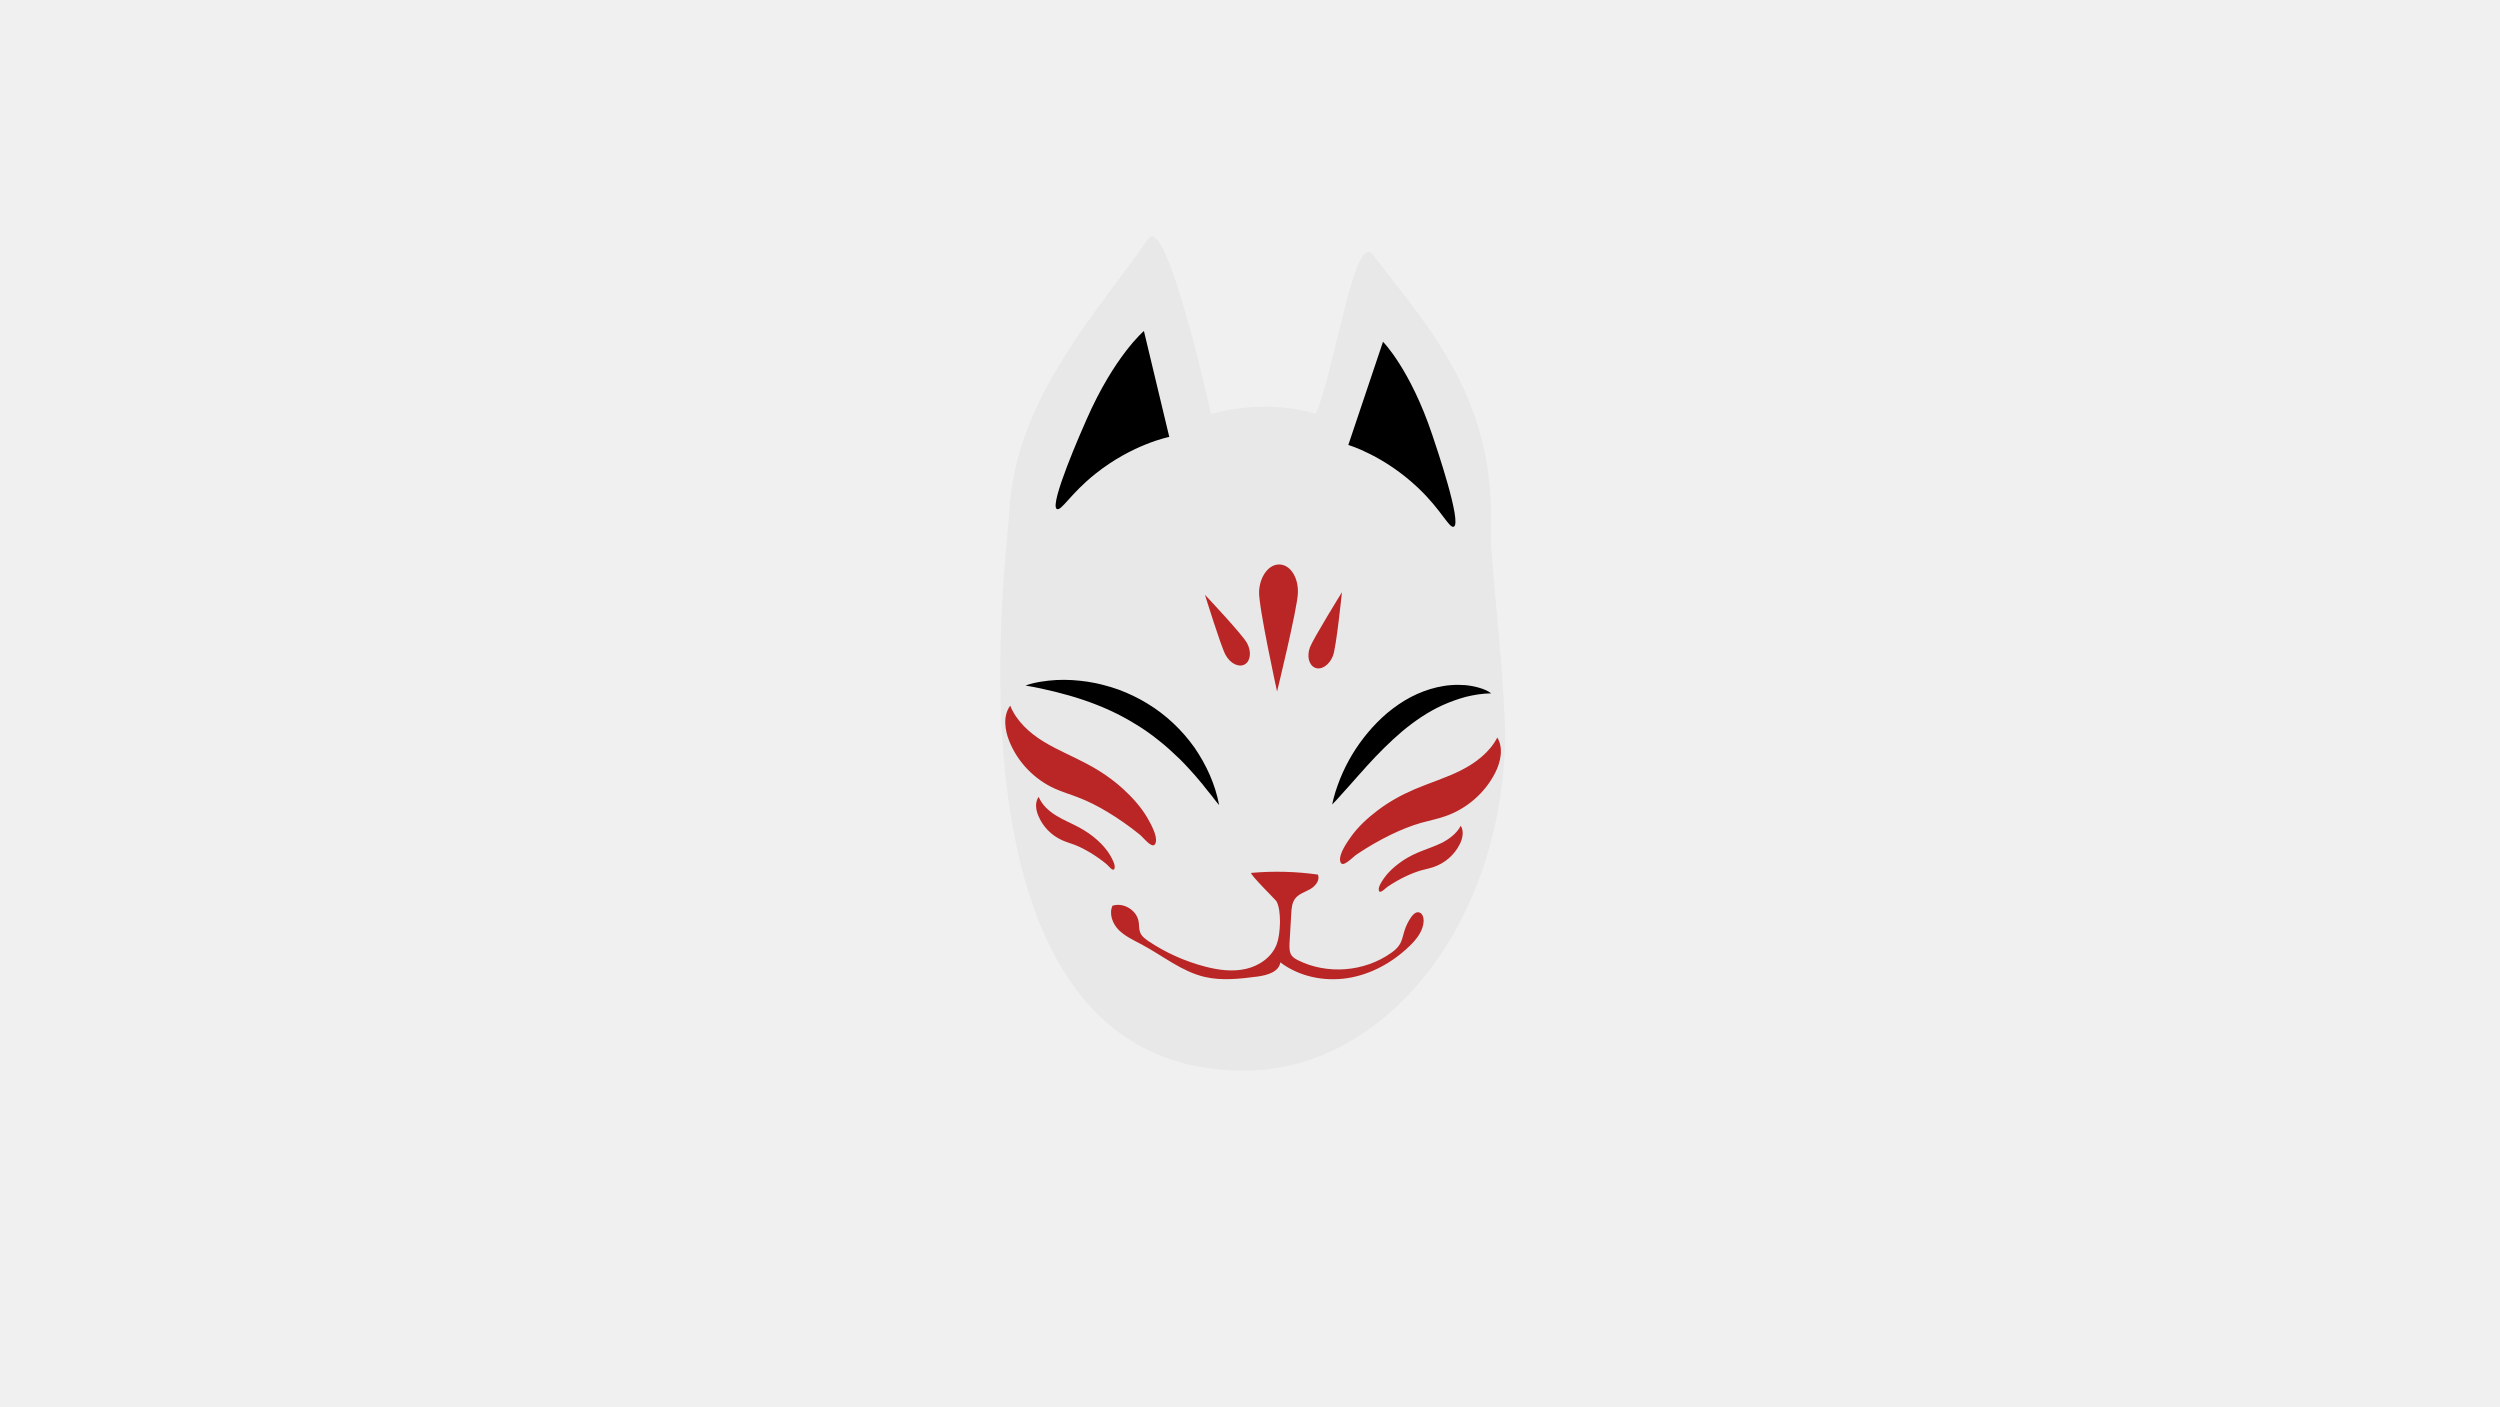
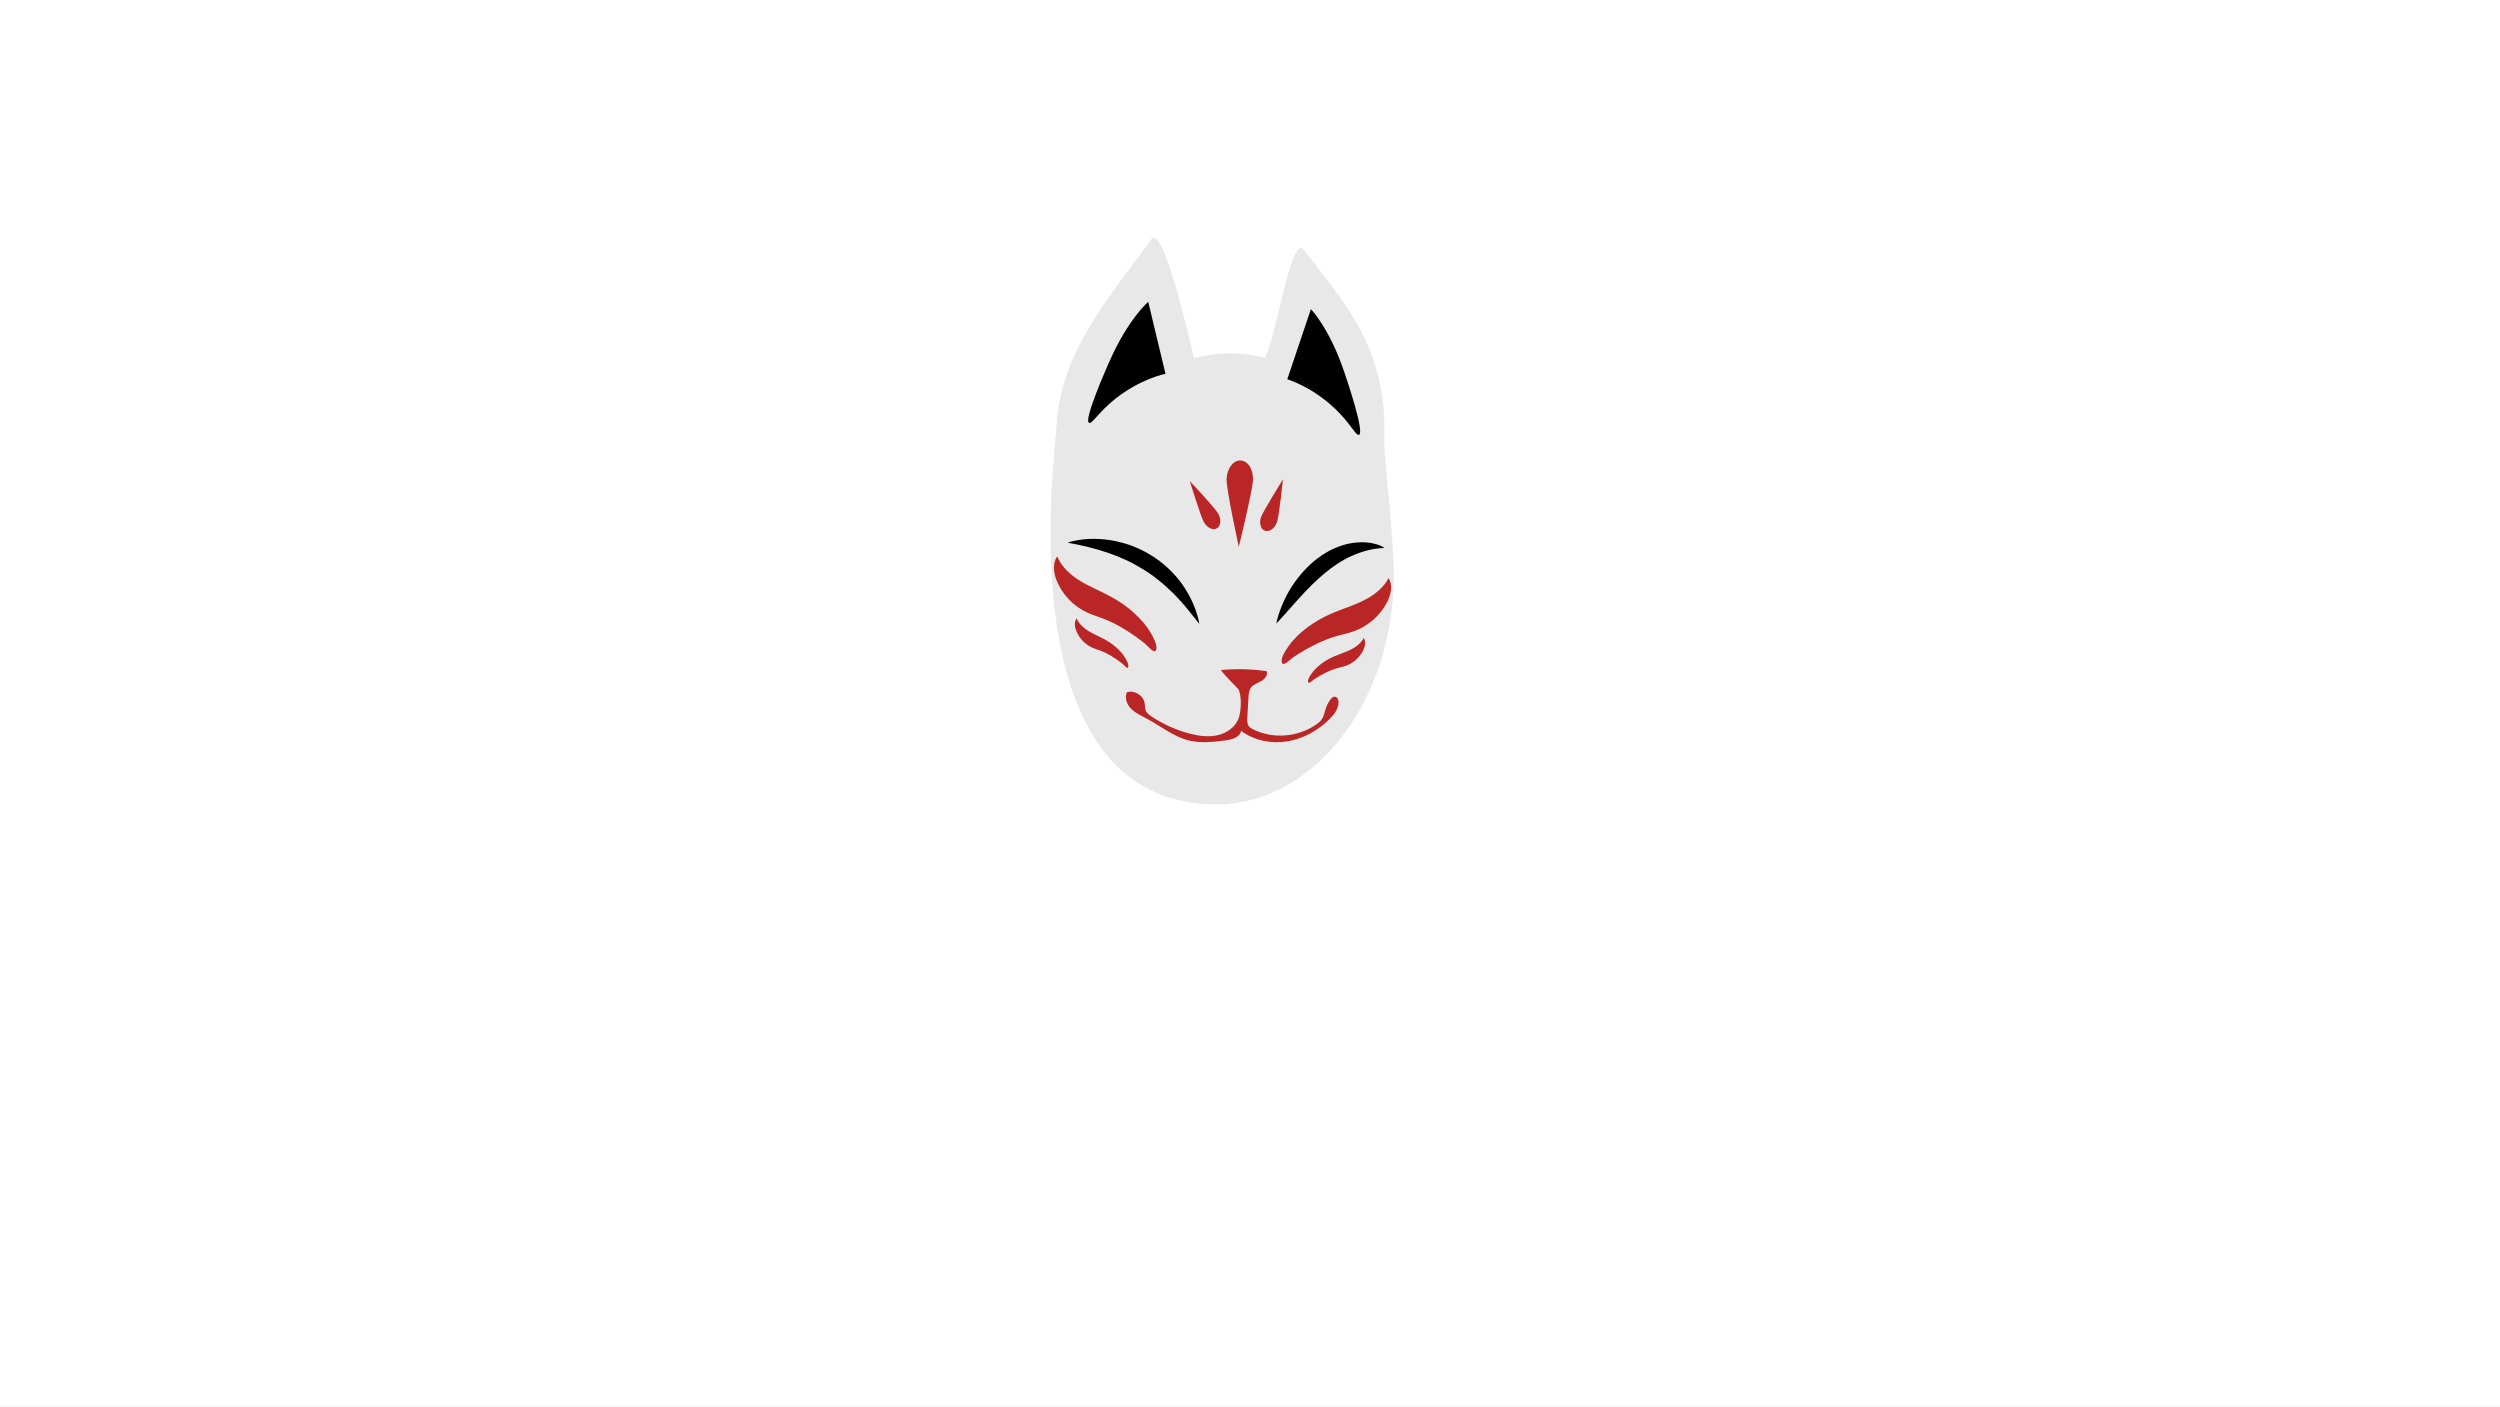
<svg xmlns="http://www.w3.org/2000/svg" width="1920" zoomAndPan="magnify" viewBox="0 0 1440 810" height="1080" preserveAspectRatio="xMidYMid meet" version="1.2">
-   <g id="6b820b8c17">
-     <path style=" stroke:none;fill-rule:nonzero;fill:#e8e8e8;fill-opacity:1;" d="M 866.777 431.906 C 862.043 537.527 794.898 616.723 716.656 616.723 C 537.414 616.887 580.328 318.129 581.387 294.969 C 584.242 230.371 633.359 178.09 661.344 137.637 C 670.887 123.77 692.344 215.363 697.566 238.445 C 709.398 235.266 721.555 233.797 733.871 234.367 C 742.113 234.773 750.109 236.082 757.859 238.281 C 768.711 214.141 780.051 132.742 790.738 146.691 C 823.863 189.754 862.125 230.777 858.699 307.363 C 858.129 320.008 868.164 400.672 866.777 431.906 Z M 866.777 431.906 " />
-     <path style=" stroke:none;fill-rule:nonzero;fill:#000000;fill-opacity:1;" d="M 625.852 241.625 C 641.926 205.004 658.895 190.652 658.895 190.652 L 673.5 251.66 C 673.5 251.66 652.449 255.738 630.91 272.945 C 616.633 284.281 611.25 294.641 608.719 293.172 C 604.234 290.645 623.16 247.66 625.852 241.625 Z M 837.406 303.367 C 842.219 301.246 827.125 256.797 825.004 250.516 C 812.277 212.59 796.613 196.848 796.613 196.848 L 776.625 256.309 C 776.625 256.309 797.184 262.262 817.09 281.266 C 830.309 293.824 834.793 304.59 837.406 303.367 Z M 661.016 405.32 C 655.715 402.055 650.082 399.363 644.371 397.246 L 639.969 395.777 C 638.5 395.367 637.031 394.961 635.562 394.555 C 634.094 394.145 632.543 393.82 631.074 393.492 C 629.605 393.168 628.055 392.922 626.586 392.676 C 620.551 391.781 614.43 391.371 608.395 391.699 C 605.375 391.863 602.355 392.188 599.418 392.676 C 596.48 393.168 593.465 393.82 590.688 394.879 C 596.562 395.859 602.273 397.082 607.824 398.469 C 613.371 399.855 618.836 401.402 624.141 403.199 C 629.441 404.992 634.582 407.031 639.559 409.316 C 644.535 411.598 649.352 414.211 654 417.062 C 658.652 419.836 663.137 423.02 667.379 426.441 C 671.703 429.789 675.703 433.539 679.781 437.453 C 680.762 438.434 681.738 439.41 682.719 440.473 C 683.699 441.449 684.594 442.512 685.574 443.57 C 686.555 444.633 687.531 445.691 688.43 446.75 L 691.203 450.016 L 692.59 451.645 L 693.895 453.359 C 694.793 454.5 695.691 455.641 696.668 456.785 C 697.16 457.355 697.566 457.926 698.055 458.496 L 699.363 460.211 C 700.258 461.352 701.156 462.574 702.219 463.715 C 700.016 451.891 694.957 440.715 688.02 430.602 C 680.844 420.488 671.621 411.762 661.016 405.32 Z M 851.848 396.102 C 849.316 395.367 846.625 394.879 843.934 394.633 C 841.238 394.473 838.547 394.391 835.855 394.633 C 833.164 394.797 830.473 395.285 827.777 395.859 C 822.477 397.082 817.336 399.039 812.523 401.566 C 807.707 404.094 803.301 407.195 799.141 410.621 C 790.984 417.555 784.211 425.789 778.828 434.68 C 777.52 436.965 776.215 439.168 775.074 441.531 C 773.93 443.898 772.871 446.18 771.891 448.629 C 770.996 451.074 770.016 453.441 769.281 455.887 C 768.547 458.332 767.812 460.863 767.324 463.391 C 769.199 461.516 770.914 459.637 772.543 457.762 C 774.258 455.887 775.973 454.012 777.602 452.137 C 778.418 451.156 779.234 450.258 780.051 449.363 C 780.867 448.465 781.684 447.484 782.5 446.59 C 784.129 444.715 785.844 443 787.395 441.125 C 793.922 433.945 800.691 427.176 807.789 421.141 C 814.969 415.188 822.559 409.969 831.043 406.133 C 835.285 404.258 839.691 402.629 844.258 401.402 C 848.91 400.262 853.723 399.445 858.945 399.363 C 856.906 397.816 854.375 396.836 851.848 396.102 Z M 851.848 396.102 " />
-     <path style=" stroke:none;fill-rule:nonzero;fill:#b92625;fill-opacity:1;" d="M 735.586 398.305 C 735.586 398.305 724.898 349.613 725.227 340.723 C 725.633 331.832 730.938 324.82 737.137 325.145 C 743.336 325.391 747.988 332.812 747.578 341.703 C 747.254 350.59 735.586 398.305 735.586 398.305 Z M 716.902 382.727 C 720.328 380.852 720.98 375.387 718.289 370.41 C 715.598 365.438 694.059 342.598 694.059 342.598 C 694.059 342.598 703.195 372.207 705.891 377.18 C 708.582 382.156 713.477 384.602 716.902 382.727 Z M 757.613 384.684 C 761.285 386.07 765.855 382.891 767.812 377.668 C 769.77 372.449 772.953 341.129 772.953 341.129 C 772.953 341.129 756.637 367.477 754.598 372.695 C 752.555 377.914 753.941 383.297 757.613 384.684 Z M 621.039 459.312 C 626.832 461.516 632.379 464.367 637.684 467.551 C 644.211 471.465 650.492 475.867 656.449 480.68 C 658.977 482.719 664.523 490.387 665.75 485.086 C 666.645 481.254 662.812 474.484 661.016 471.301 C 657.426 465.023 652.367 459.477 647.066 454.582 C 640.945 448.953 634.012 444.223 626.668 440.309 C 618.266 435.742 609.289 432.152 601.133 427.176 C 592.973 422.203 585.469 415.352 581.879 406.461 C 577.637 412.25 578.695 420.406 581.387 427.016 C 586.203 439.004 595.828 448.953 607.578 454.254 C 611.902 456.215 616.469 457.52 621.039 459.312 Z M 642.008 500.012 C 642.496 497.973 640.457 494.465 639.559 492.832 C 637.684 489.57 635.07 486.637 632.297 484.105 C 629.117 481.172 625.445 478.723 621.609 476.602 C 617.203 474.238 612.555 472.363 608.312 469.754 C 604.07 467.141 600.152 463.555 598.277 458.984 C 596.074 462.004 596.562 466.246 598.031 469.754 C 600.562 476.031 605.539 481.172 611.738 483.945 C 614.023 485.004 616.469 485.656 618.836 486.555 C 621.855 487.695 624.793 489.246 627.566 490.875 C 630.992 492.914 634.258 495.199 637.355 497.727 C 638.5 498.707 641.438 502.785 642.008 500.012 Z M 862.453 424.812 C 858.047 433.293 850.051 439.41 841.484 443.734 C 832.918 448.059 823.699 450.828 814.887 454.582 C 807.219 457.844 799.875 461.922 793.266 466.98 C 787.555 471.301 782.008 476.441 777.848 482.395 C 775.727 485.41 771.32 491.773 771.891 495.688 C 772.625 501.07 778.828 493.895 781.52 492.102 C 787.801 487.859 794.492 484.023 801.344 480.68 C 806.973 477.988 812.684 475.625 818.723 473.91 C 823.371 472.605 828.105 471.711 832.672 470.078 C 844.828 465.836 855.273 456.785 861.148 445.285 C 864.41 438.922 866.125 430.93 862.453 424.812 Z M 830.473 485.492 C 825.984 487.695 821.172 489.164 816.602 491.121 C 812.602 492.832 808.77 494.953 805.344 497.645 C 802.324 499.93 799.469 502.621 797.266 505.719 C 796.203 507.27 793.84 510.613 794.164 512.652 C 794.574 515.426 797.836 511.754 799.223 510.777 C 802.488 508.574 805.996 506.535 809.586 504.824 C 812.523 503.438 815.539 502.215 818.641 501.316 C 821.09 500.664 823.535 500.176 825.902 499.359 C 832.266 497.156 837.73 492.426 840.75 486.391 C 842.465 483.047 843.363 478.887 841.402 475.625 C 839.117 480.027 834.875 483.211 830.473 485.492 Z M 817.418 525.539 C 815.621 525.051 813.91 526.68 812.848 528.23 C 811.137 530.68 809.828 533.371 808.934 536.223 C 808.117 538.914 807.625 541.852 806.078 544.219 C 804.852 546.176 803.059 547.641 801.18 548.949 C 785.844 559.797 764.469 561.508 747.66 553.105 C 746.355 552.453 744.969 551.641 744.07 550.496 C 742.602 548.539 742.684 545.766 742.766 543.32 C 743.094 537.691 743.418 532.062 743.746 526.438 C 743.906 523.336 744.152 519.91 746.109 517.465 C 748.23 514.773 751.82 513.793 754.758 512.082 C 757.777 510.371 760.469 506.863 759.082 503.762 C 746.438 501.969 733.547 501.641 720.738 502.785 C 719.188 502.945 734.852 518.445 735.18 519.016 C 738.277 524.398 737.543 537.938 735.504 543.566 C 732.812 551.148 725.469 556.289 717.637 558.082 C 709.805 559.875 701.645 558.734 693.895 556.695 C 682.473 553.68 671.543 548.785 661.75 542.258 C 659.711 540.871 657.508 539.324 656.691 536.957 C 655.957 535.082 656.203 532.961 655.875 531.004 C 654.898 524.316 647.148 519.586 640.781 521.707 C 638.66 526.438 640.863 532.227 644.535 535.816 C 648.207 539.406 653.102 541.605 657.672 544.055 C 669.746 550.496 680.68 559.633 693.977 562.73 C 703.93 565.016 714.293 563.793 724.328 562.488 C 729.875 561.754 736.727 559.797 737.461 554.332 C 748.395 562.566 762.754 565.504 776.297 563.383 C 789.758 561.262 802.242 554.332 812.031 544.789 C 816.113 540.871 819.863 535.98 820.027 530.352 C 820.027 528.312 819.293 526.027 817.418 525.539 Z M 817.418 525.539 " />
+   <defs>
+     <clipPath id="1d0c3ff345">
+       <path d="M 605 136 L 803 136 L 803 463.551 L 605 463.551 Z M 605 136 " />
+     </clipPath>
+   </defs>
+   <g id="63d2ef8489">
+     <rect x="0" width="1440" y="0" height="810" style="fill:#ffffff;fill-opacity:1;stroke:none;" />
+     <rect x="0" width="1440" y="0" height="810" style="fill:#ffffff;fill-opacity:1;stroke:none;" />
+     <g clip-rule="nonzero" clip-path="url(#1d0c3ff345)">
+       <path style=" stroke:none;fill-rule:nonzero;fill:#e8e8e8;fill-opacity:1;" d="M 802.797 337.762 C 799.578 409.516 753.902 463.316 700.676 463.316 C 578.742 463.426 607.934 260.465 608.656 244.73 C 610.598 200.848 644.008 165.332 663.047 137.848 C 669.539 128.43 684.137 190.652 687.688 206.332 C 695.734 204.172 704.004 203.176 712.387 203.562 C 717.992 203.84 723.43 204.727 728.703 206.223 C 736.086 189.82 743.801 134.523 751.07 144 C 773.602 173.254 799.633 201.125 797.301 253.152 C 796.914 261.742 803.742 316.539 802.797 337.762 Z M 802.797 337.762 " />
+     </g>
+     <path style=" stroke:none;fill-rule:nonzero;fill:#000000;fill-opacity:1;" d="M 638.902 208.492 C 649.836 183.613 661.383 173.863 661.383 173.863 L 671.316 215.309 C 671.316 215.309 656.996 218.078 642.344 229.77 C 632.633 237.473 628.969 244.508 627.246 243.512 C 624.195 241.793 637.07 212.594 638.902 208.492 Z M 782.816 250.438 C 786.09 248.996 775.824 218.801 774.379 214.531 C 765.723 188.77 755.066 178.074 755.066 178.074 L 741.469 218.465 C 741.469 218.465 755.453 222.512 768.996 235.422 C 777.988 243.953 781.039 251.27 782.816 250.438 Z M 662.824 319.699 C 659.215 317.48 655.387 315.652 651.5 314.211 L 648.504 313.215 C 647.504 312.938 646.508 312.66 645.508 312.383 C 644.508 312.105 643.453 311.887 642.457 311.664 C 641.457 311.441 640.402 311.273 639.402 311.109 C 635.297 310.5 631.133 310.223 627.027 310.445 C 624.973 310.555 622.918 310.777 620.922 311.109 C 618.922 311.441 616.871 311.887 614.98 312.605 C 618.977 313.27 622.863 314.102 626.637 315.043 C 630.41 315.984 634.129 317.039 637.738 318.258 C 641.344 319.477 644.84 320.859 648.227 322.414 C 651.613 323.965 654.887 325.738 658.051 327.676 C 661.215 329.559 664.266 331.723 667.152 334.047 C 670.094 336.32 672.812 338.867 675.59 341.527 C 676.254 342.191 676.922 342.859 677.586 343.578 C 678.254 344.242 678.863 344.965 679.531 345.684 C 680.195 346.402 680.863 347.125 681.473 347.844 L 683.359 350.062 L 684.305 351.168 L 685.191 352.332 C 685.801 353.109 686.41 353.883 687.078 354.66 C 687.41 355.047 687.688 355.438 688.02 355.824 L 688.91 356.988 C 689.52 357.762 690.129 358.594 690.852 359.371 C 689.352 351.336 685.914 343.746 681.195 336.875 C 676.312 330.004 670.039 324.074 662.824 319.699 Z M 792.641 313.438 C 790.918 312.938 789.09 312.605 787.258 312.438 C 785.426 312.328 783.594 312.273 781.762 312.438 C 779.93 312.551 778.098 312.883 776.266 313.27 C 772.66 314.102 769.164 315.43 765.891 317.148 C 762.613 318.867 759.617 320.973 756.785 323.301 C 751.238 328.008 746.629 333.605 742.969 339.645 C 742.078 341.195 741.191 342.691 740.414 344.297 C 739.637 345.906 738.914 347.457 738.25 349.117 C 737.641 350.781 736.973 352.387 736.473 354.051 C 735.973 355.711 735.473 357.43 735.141 359.148 C 736.418 357.875 737.582 356.598 738.695 355.324 C 739.859 354.051 741.023 352.777 742.133 351.5 C 742.691 350.836 743.246 350.227 743.801 349.617 C 744.355 349.008 744.91 348.344 745.465 347.734 C 746.574 346.461 747.738 345.297 748.793 344.023 C 753.234 339.145 757.84 334.547 762.668 330.445 C 767.555 326.402 772.715 322.855 778.488 320.25 C 781.375 318.977 784.371 317.867 787.48 317.039 C 790.641 316.262 793.918 315.707 797.469 315.652 C 796.082 314.602 794.359 313.934 792.641 313.438 Z M 792.641 313.438 " />
+     <path style=" stroke:none;fill-rule:nonzero;fill:#b92625;fill-opacity:1;" d="M 713.551 314.934 C 713.551 314.934 706.281 281.855 706.504 275.812 C 706.781 269.773 710.387 265.008 714.605 265.23 C 718.824 265.398 721.988 270.441 721.711 276.48 C 721.488 282.52 713.551 314.934 713.551 314.934 Z M 700.844 304.348 C 703.172 303.074 703.617 299.363 701.785 295.984 C 699.953 292.602 685.301 277.09 685.301 277.09 C 685.301 277.09 691.52 297.203 693.348 300.582 C 695.18 303.961 698.512 305.625 700.844 304.348 Z M 728.535 305.68 C 731.035 306.621 734.141 304.461 735.473 300.914 C 736.805 297.367 738.973 276.09 738.973 276.09 C 738.973 276.09 727.871 293.988 726.484 297.535 C 725.098 301.082 726.039 304.738 728.535 305.68 Z M 635.629 356.379 C 639.57 357.875 643.344 359.812 646.949 361.973 C 651.391 364.633 655.664 367.625 659.715 370.895 C 661.438 372.281 665.211 377.488 666.043 373.887 C 666.652 371.281 664.047 366.684 662.824 364.523 C 660.383 360.258 656.941 356.488 653.332 353.164 C 649.172 349.34 644.453 346.129 639.457 343.469 C 633.742 340.363 627.637 337.926 622.086 334.547 C 616.535 331.168 611.43 326.512 608.988 320.473 C 606.102 324.406 606.824 329.949 608.656 334.438 C 611.93 342.582 618.48 349.34 626.473 352.941 C 629.414 354.273 632.52 355.16 635.629 356.379 Z M 649.891 384.027 C 650.227 382.641 648.836 380.258 648.227 379.148 C 646.949 376.934 645.176 374.938 643.289 373.223 C 641.125 371.227 638.625 369.566 636.016 368.125 C 633.02 366.516 629.855 365.242 626.969 363.469 C 624.086 361.695 621.422 359.258 620.145 356.156 C 618.645 358.207 618.977 361.086 619.977 363.469 C 621.699 367.734 625.082 371.227 629.301 373.109 C 630.855 373.832 632.52 374.273 634.129 374.883 C 636.184 375.66 638.18 376.711 640.07 377.82 C 642.398 379.207 644.621 380.758 646.73 382.477 C 647.504 383.141 649.504 385.91 649.891 384.027 Z M 799.855 332.941 C 796.859 338.703 791.418 342.859 785.59 345.793 C 779.766 348.73 773.492 350.613 767.5 353.164 C 762.281 355.379 757.285 358.152 752.789 361.586 C 748.906 364.523 745.133 368.012 742.301 372.059 C 740.859 374.109 737.859 378.43 738.25 381.09 C 738.75 384.746 742.969 379.871 744.797 378.652 C 749.07 375.77 753.625 373.168 758.285 370.895 C 762.113 369.066 766 367.461 770.105 366.297 C 773.27 365.41 776.488 364.801 779.598 363.691 C 787.867 360.809 794.973 354.66 798.969 346.848 C 801.188 342.527 802.352 337.094 799.855 332.941 Z M 778.098 374.164 C 775.047 375.66 771.773 376.656 768.664 377.988 C 765.945 379.148 763.336 380.59 761.004 382.418 C 758.953 383.973 757.008 385.801 755.512 387.906 C 754.789 388.957 753.18 391.23 753.402 392.613 C 753.68 394.5 755.898 392.004 756.844 391.34 C 759.062 389.844 761.449 388.457 763.891 387.297 C 765.891 386.352 767.941 385.523 770.051 384.914 C 771.715 384.469 773.383 384.137 774.992 383.582 C 779.32 382.086 783.039 378.875 785.094 374.773 C 786.258 372.5 786.867 369.676 785.535 367.461 C 783.98 370.449 781.098 372.613 778.098 374.164 Z M 769.219 401.367 C 767.996 401.035 766.832 402.145 766.109 403.199 C 764.945 404.859 764.059 406.688 763.445 408.629 C 762.891 410.457 762.559 412.449 761.504 414.059 C 760.672 415.387 759.449 416.383 758.176 417.27 C 747.738 424.641 733.199 425.805 721.766 420.098 C 720.879 419.652 719.934 419.098 719.324 418.324 C 718.324 416.992 718.379 415.109 718.438 413.449 C 718.656 409.625 718.879 405.801 719.102 401.977 C 719.211 399.871 719.379 397.547 720.711 395.883 C 722.152 394.055 724.598 393.391 726.594 392.227 C 728.648 391.062 730.48 388.68 729.535 386.574 C 720.934 385.355 712.164 385.133 703.449 385.91 C 702.395 386.02 713.051 396.547 713.273 396.938 C 715.383 400.594 714.883 409.789 713.496 413.613 C 711.664 418.766 706.668 422.258 701.34 423.477 C 696.012 424.695 690.465 423.918 685.191 422.535 C 677.422 420.484 669.984 417.16 663.324 412.727 C 661.938 411.785 660.438 410.734 659.883 409.125 C 659.383 407.852 659.551 406.41 659.328 405.082 C 658.66 400.539 653.391 397.324 649.059 398.766 C 647.617 401.977 649.117 405.914 651.613 408.352 C 654.109 410.789 657.441 412.285 660.547 413.945 C 668.762 418.324 676.199 424.531 685.246 426.637 C 692.016 428.188 699.066 427.355 705.891 426.469 C 709.668 425.969 714.328 424.641 714.828 420.93 C 722.266 426.523 732.035 428.52 741.246 427.078 C 750.402 425.637 758.895 420.93 765.555 414.445 C 768.332 411.785 770.883 408.461 770.996 404.637 C 770.996 403.254 770.496 401.703 769.219 401.367 Z M 769.219 401.367 " />
  </g>
</svg>
